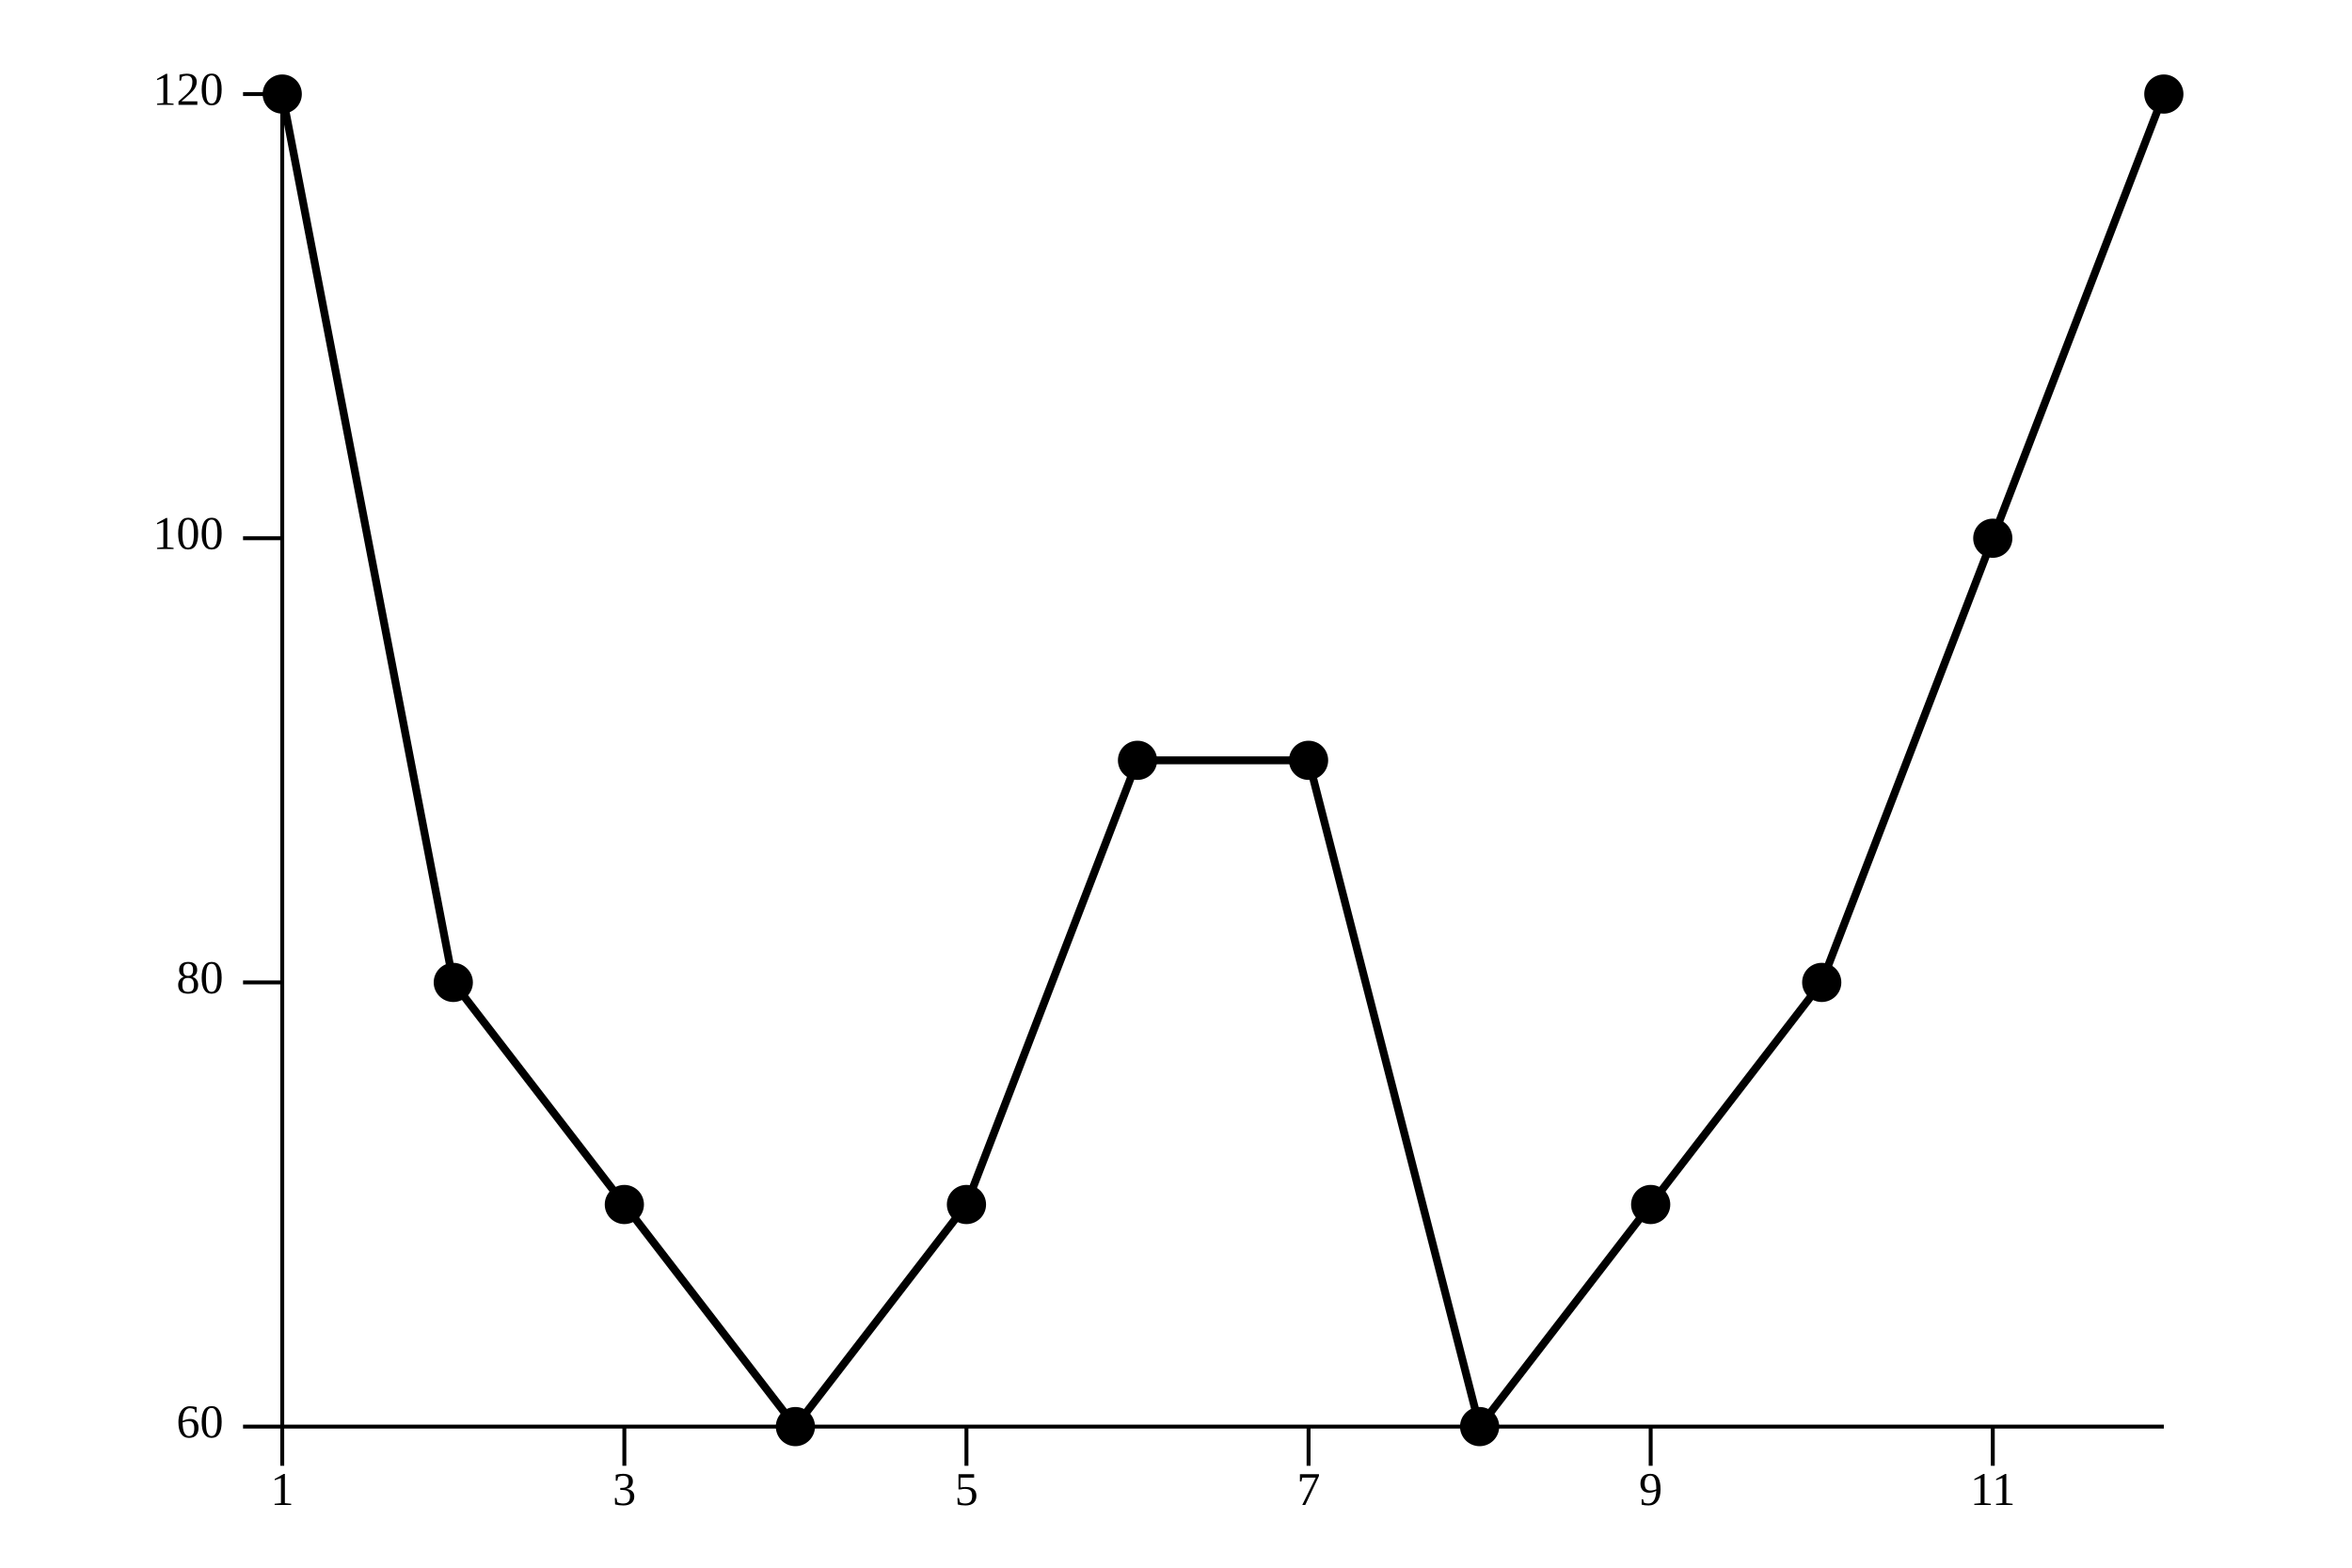
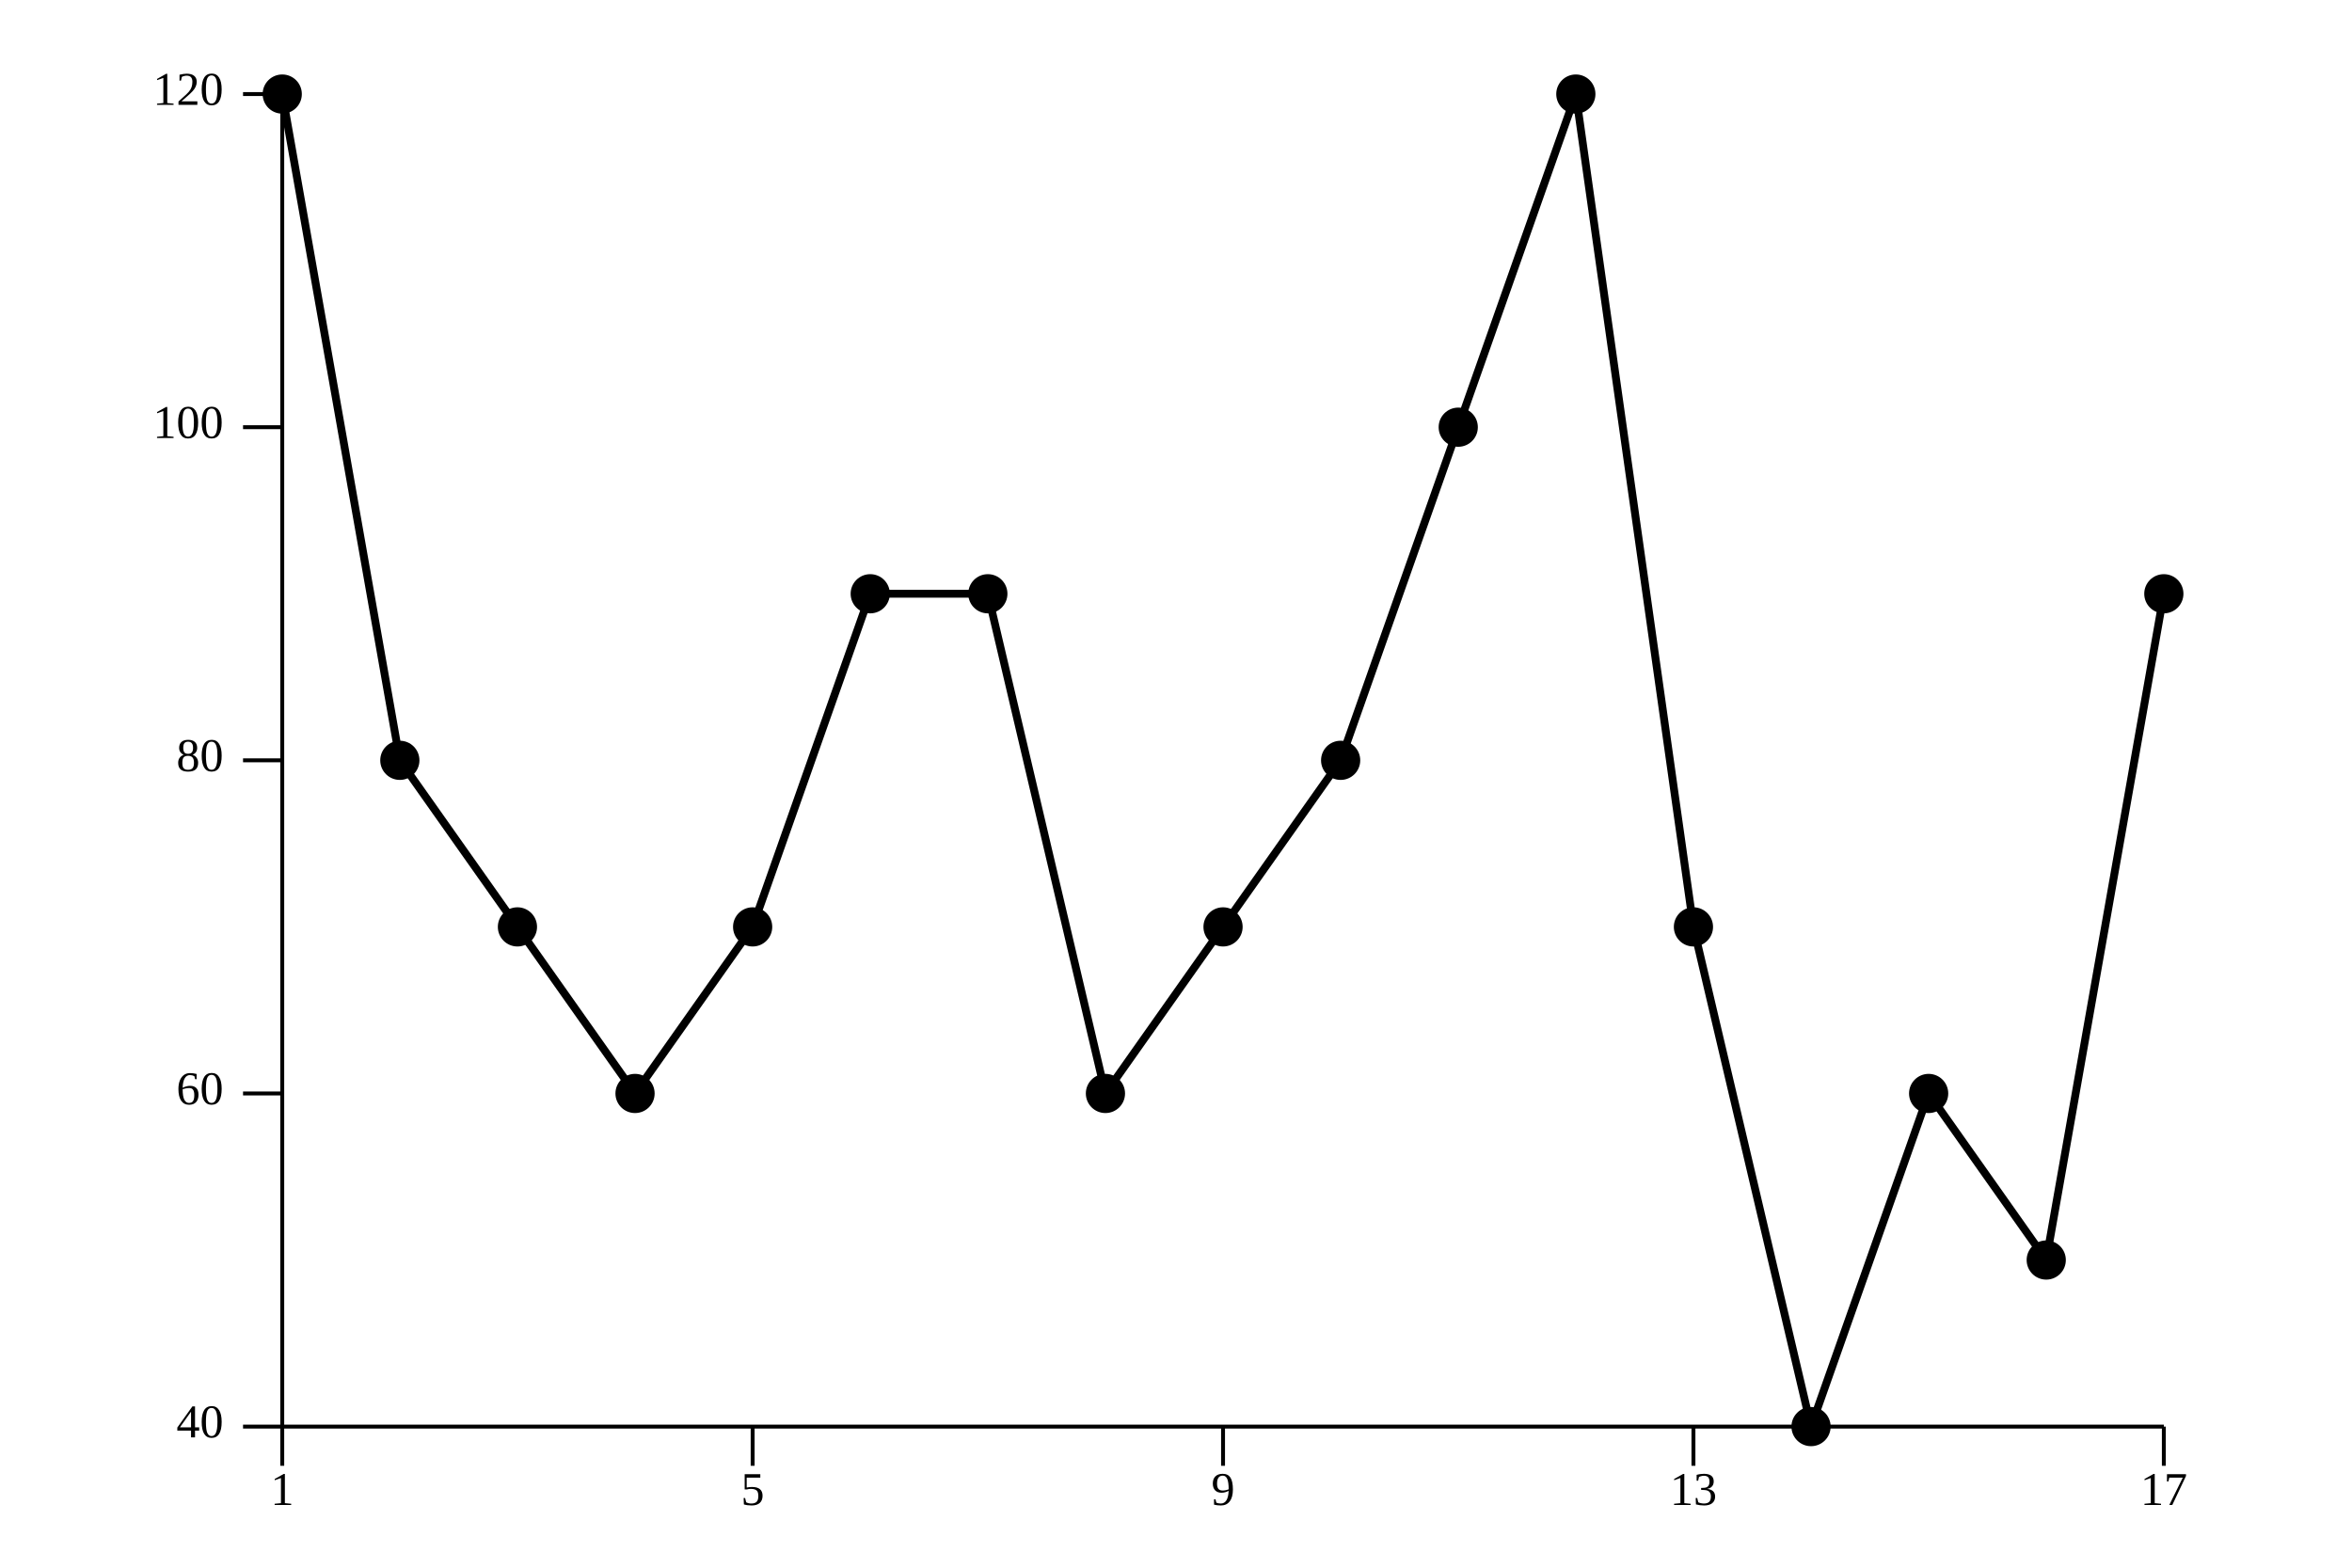
<svg xmlns="http://www.w3.org/2000/svg" viewBox="0 0 600 400">
  <g transform="translate(72, 364)">
    <g>
      <g>
-         <path d="M0,-340 L0,-340 L43.636,-113.333 L87.273,-56.667 L130.909,0 L174.545,-56.667 L218.182,-170 L261.818,-170 L305.455,0 L349.091,-56.667 L392.727,-113.333 L436.364,-226.667 L480,-340" fill="none" stroke="#000000" stroke-linejoin="round" stroke-width="2" />
+         <path d="M0,-340 L0,-340 L30,-170 L60,-127.5 L90,-85 L120,-127.5 L150,-212.5 L180,-212.5 L210,-85 L240,-127.5 L270,-170 L300,-255 L330,-340 L360,-127.5 L390,0 L420,-85 L450,-42.5 L480,-212.5" fill="none" stroke="#000000" stroke-linejoin="round" stroke-width="2" />
      </g>
      <g>
        <circle cx="0" cy="-340" fill="#000000" r="5" />
-         <circle cx="43.636" cy="-113.333" fill="#000000" r="5" />
-         <circle cx="87.273" cy="-56.667" fill="#000000" r="5" />
-         <circle cx="130.909" cy="0" fill="#000000" r="5" />
-         <circle cx="174.545" cy="-56.667" fill="#000000" r="5" />
-         <circle cx="218.182" cy="-170" fill="#000000" r="5" />
-         <circle cx="261.818" cy="-170" fill="#000000" r="5" />
-         <circle cx="305.455" cy="0" fill="#000000" r="5" />
-         <circle cx="349.091" cy="-56.667" fill="#000000" r="5" />
-         <circle cx="392.727" cy="-113.333" fill="#000000" r="5" />
-         <circle cx="436.364" cy="-226.667" fill="#000000" r="5" />
-         <circle cx="480" cy="-340" fill="#000000" r="5" />
+         <circle cx="30" cy="-170" fill="#000000" r="5" />
+         <circle cx="60" cy="-127.5" fill="#000000" r="5" />
+         <circle cx="90" cy="-85" fill="#000000" r="5" />
+         <circle cx="120" cy="-127.5" fill="#000000" r="5" />
+         <circle cx="150" cy="-212.5" fill="#000000" r="5" />
+         <circle cx="180" cy="-212.5" fill="#000000" r="5" />
+         <circle cx="210" cy="-85" fill="#000000" r="5" />
+         <circle cx="240" cy="-127.5" fill="#000000" r="5" />
+         <circle cx="270" cy="-170" fill="#000000" r="5" />
+         <circle cx="300" cy="-255" fill="#000000" r="5" />
+         <circle cx="330" cy="-340" fill="#000000" r="5" />
+         <circle cx="360" cy="-127.5" fill="#000000" r="5" />
+         <circle cx="390" cy="0" fill="#000000" r="5" />
+         <circle cx="420" cy="-85" fill="#000000" r="5" />
+         <circle cx="450" cy="-42.5" fill="#000000" r="5" />
+         <circle cx="480" cy="-212.5" fill="#000000" r="5" />
      </g>
    </g>
    <g>
      <g>
        <line stroke="black" stroke-width="1" x1="0" x2="0" y1="0" y2="10" />
-         <line stroke="black" stroke-width="1" x1="87.273" x2="87.273" y1="0" y2="10" />
-         <line stroke="black" stroke-width="1" x1="174.545" x2="174.545" y1="0" y2="10" />
-         <line stroke="black" stroke-width="1" x1="261.818" x2="261.818" y1="0" y2="10" />
-         <line stroke="black" stroke-width="1" x1="349.091" x2="349.091" y1="0" y2="10" />
-         <line stroke="black" stroke-width="1" x1="436.364" x2="436.364" y1="0" y2="10" />
+         <line stroke="black" stroke-width="1" x1="120" x2="120" y1="0" y2="10" />
+         <line stroke="black" stroke-width="1" x1="240" x2="240" y1="0" y2="10" />
+         <line stroke="black" stroke-width="1" x1="360" x2="360" y1="0" y2="10" />
+         <line stroke="black" stroke-width="1" x1="480" x2="480" y1="0" y2="10" />
      </g>
      <line stroke="black" stroke-width="1" x1="0" x2="480" y1="0" y2="0" />
      <g>
        <text font-size="12" text-anchor="middle" x="0" y="20">
1
</text>
-         <text font-size="12" text-anchor="middle" x="87.273" y="20">
- 3
- </text>
-         <text font-size="12" text-anchor="middle" x="174.545" y="20">
+         <text font-size="12" text-anchor="middle" x="120" y="20">
5
</text>
-         <text font-size="12" text-anchor="middle" x="261.818" y="20">
- 7
- </text>
-         <text font-size="12" text-anchor="middle" x="349.091" y="20">
+         <text font-size="12" text-anchor="middle" x="240" y="20">
9
</text>
-         <text font-size="12" text-anchor="middle" x="436.364" y="20">
- 11
+         <text font-size="12" text-anchor="middle" x="360" y="20">
+ 13
+ </text>
+         <text font-size="12" text-anchor="middle" x="480" y="20">
+ 17
</text>
      </g>
      <text font-size="12" text-anchor="middle" x="240" y="30">

</text>
    </g>
    <g>
      <g>
        <line stroke="black" stroke-width="1" x1="0" x2="-10" y1="0" y2="0" />
-         <line stroke="black" stroke-width="1" x1="0" x2="-10" y1="-113.333" y2="-113.333" />
-         <line stroke="black" stroke-width="1" x1="0" x2="-10" y1="-226.667" y2="-226.667" />
+         <line stroke="black" stroke-width="1" x1="0" x2="-10" y1="-85" y2="-85" />
+         <line stroke="black" stroke-width="1" x1="0" x2="-10" y1="-170" y2="-170" />
+         <line stroke="black" stroke-width="1" x1="0" x2="-10" y1="-255" y2="-255" />
        <line stroke="black" stroke-width="1" x1="0" x2="-10" y1="-340" y2="-340" />
      </g>
      <line stroke="black" stroke-width="1" x1="0" x2="0" y1="0" y2="-340" />
      <g>
        <text dominant-baseline="middle" font-size="12" text-anchor="end" x="-15" y="0">
+ 40
+ </text>
+         <text dominant-baseline="middle" font-size="12" text-anchor="end" x="-15" y="-85">
60
</text>
-         <text dominant-baseline="middle" font-size="12" text-anchor="end" x="-15" y="-113.333">
+         <text dominant-baseline="middle" font-size="12" text-anchor="end" x="-15" y="-170">
80
</text>
-         <text dominant-baseline="middle" font-size="12" text-anchor="end" x="-15" y="-226.667">
+         <text dominant-baseline="middle" font-size="12" text-anchor="end" x="-15" y="-255">
100
</text>
        <text dominant-baseline="middle" font-size="12" text-anchor="end" x="-15" y="-340">
120
</text>
      </g>
      <text font-size="12" text-anchor="middle" transform="rotate(-90 -36 -170)" x="-36" y="-182">

</text>
    </g>
  </g>
</svg>
